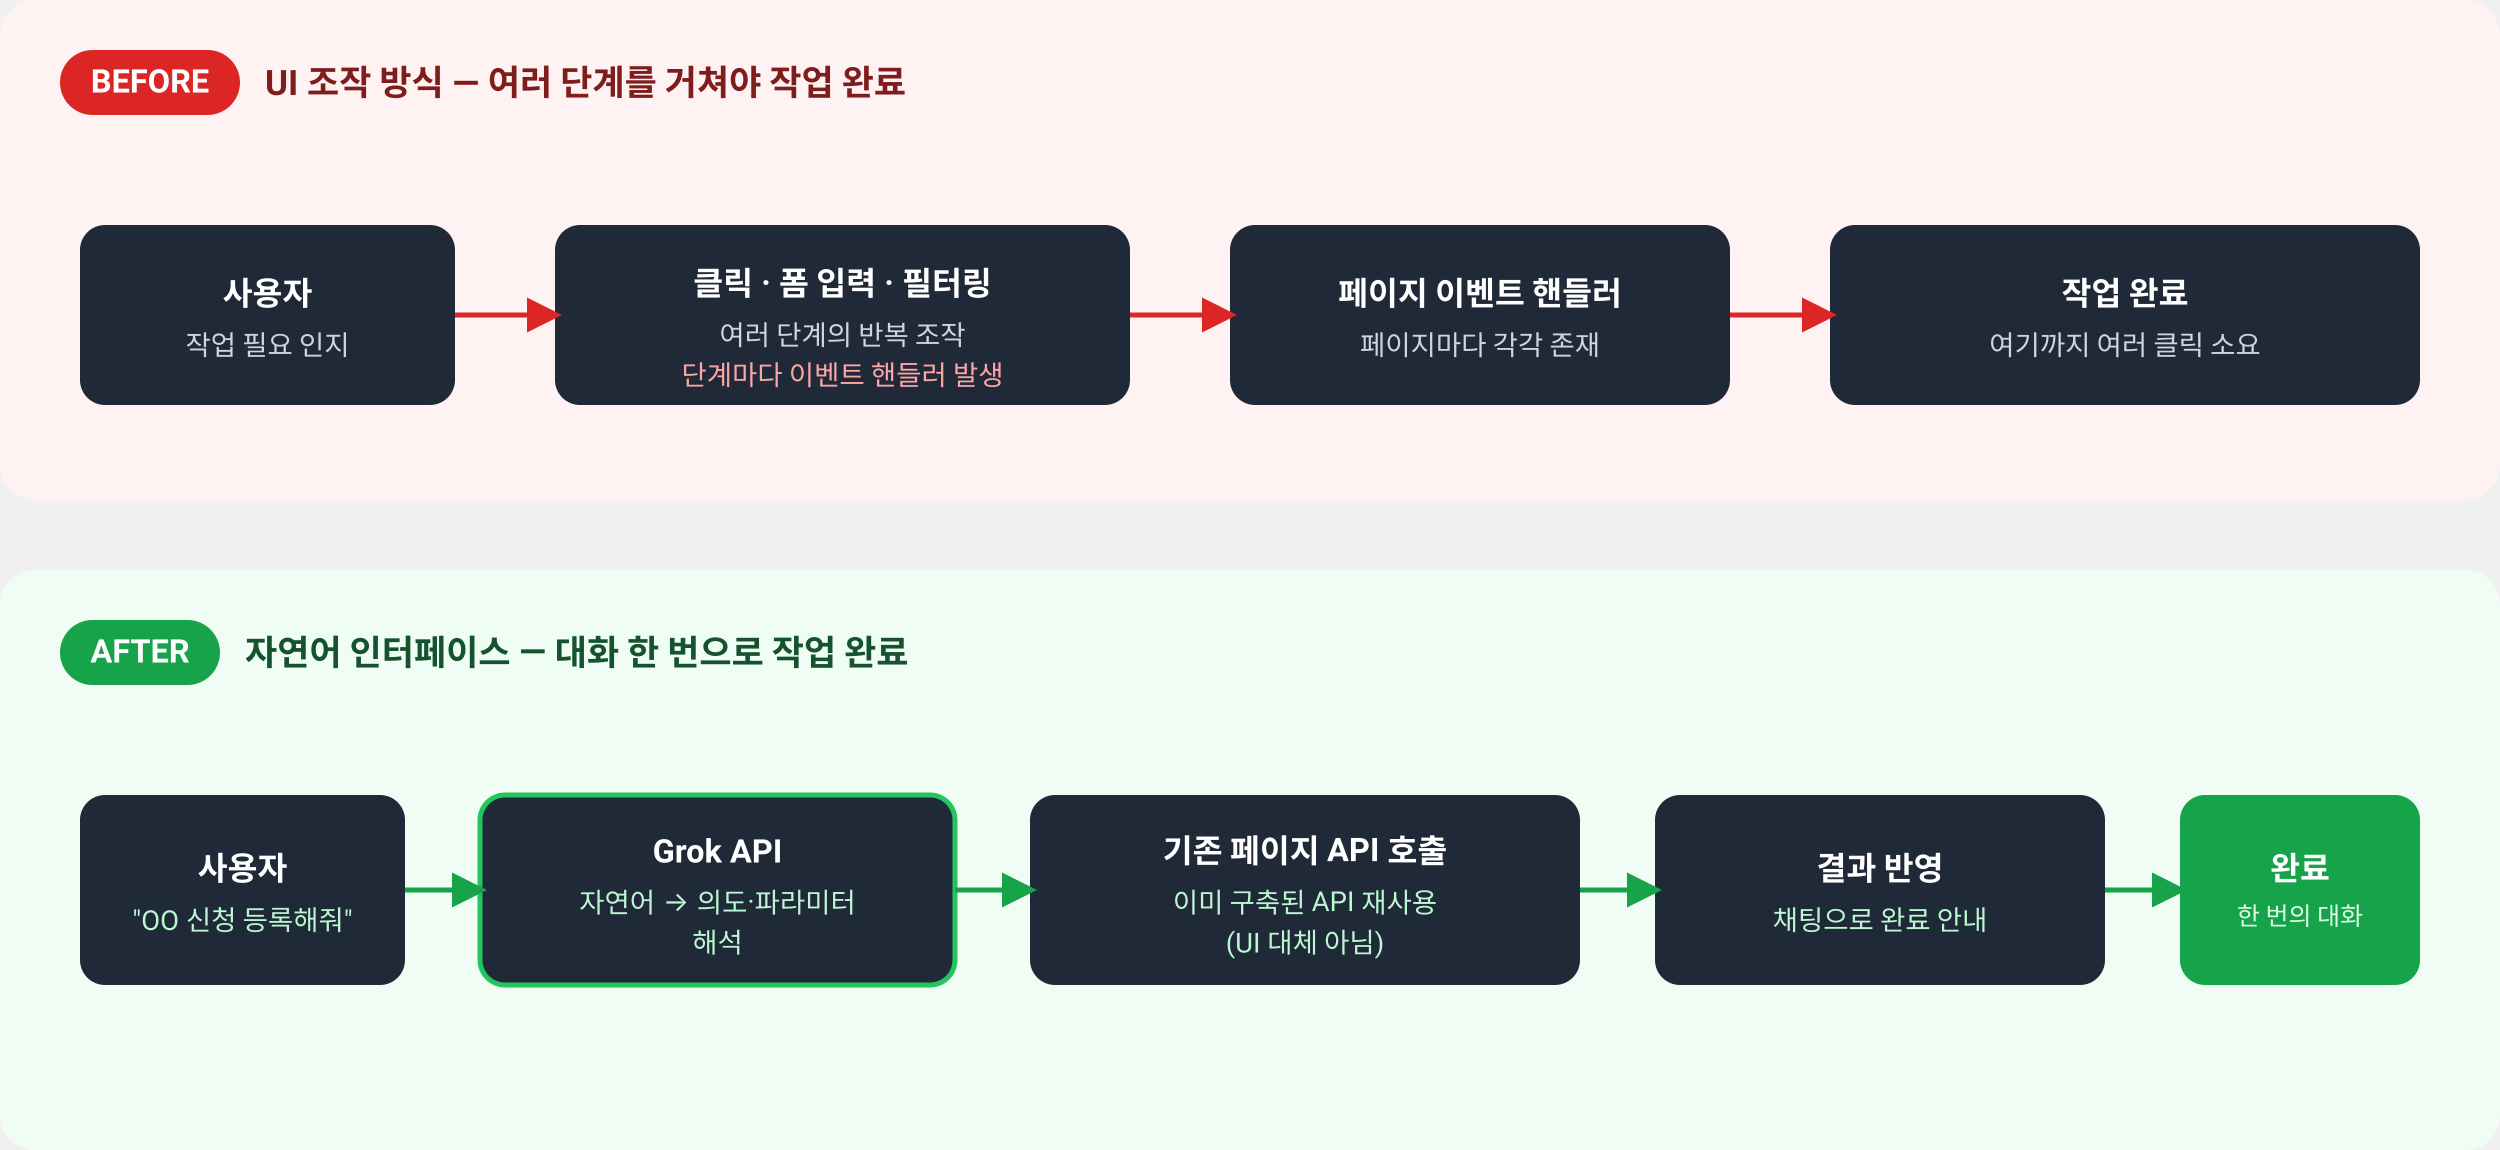
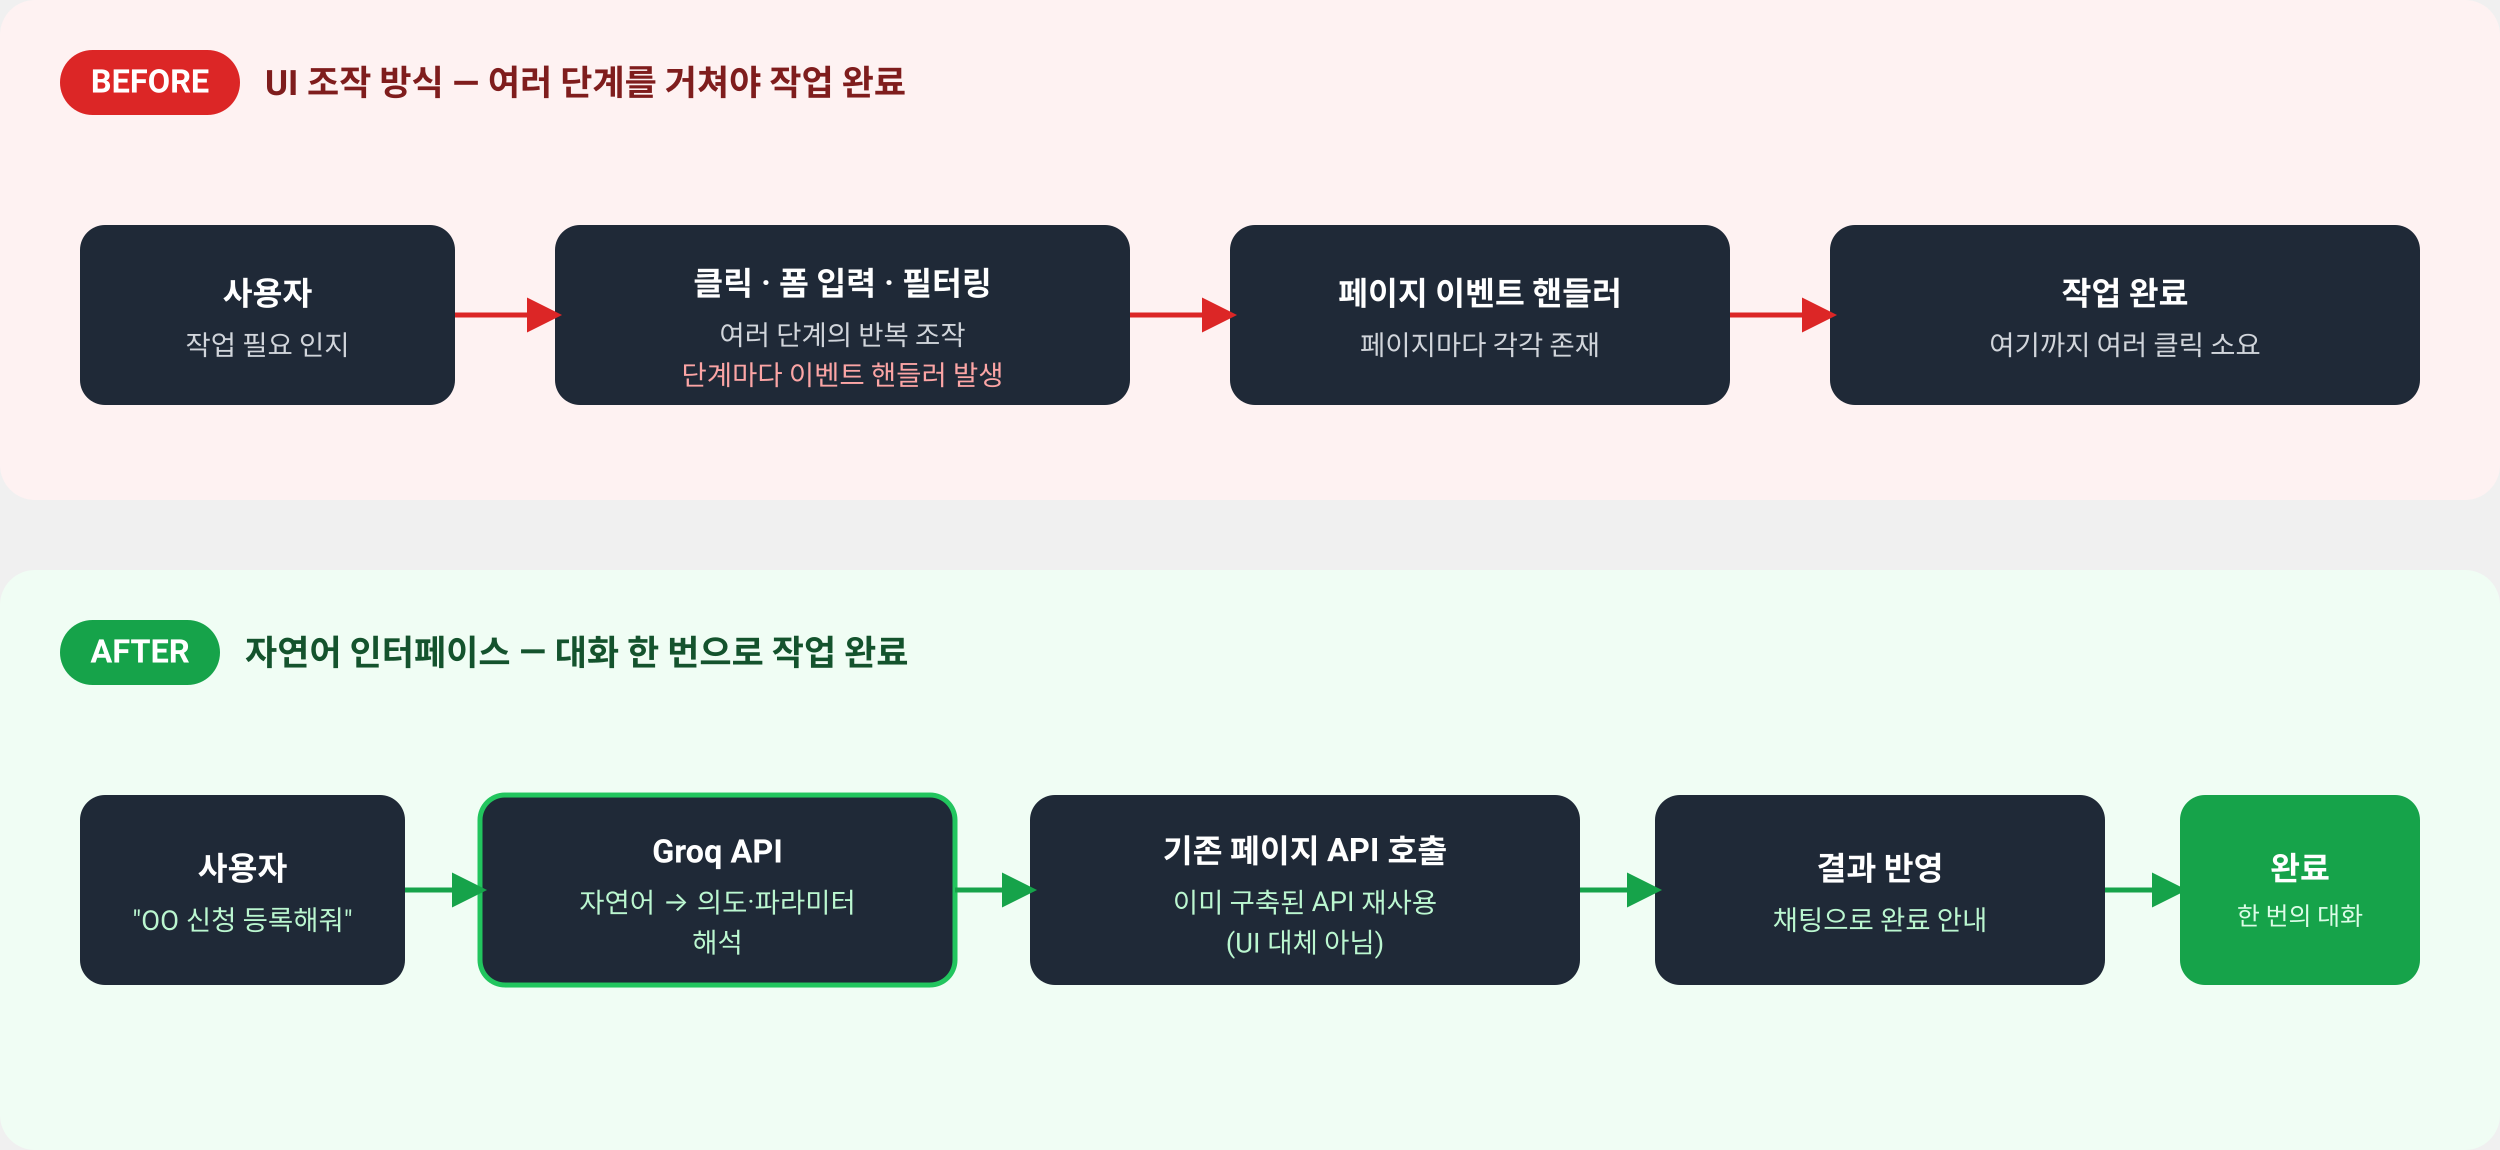
<svg xmlns="http://www.w3.org/2000/svg" viewBox="0 0 1000 460" font-family="-apple-system,BlinkMacSystemFont,'Segoe UI','Pretendard','Apple SD Gothic Neo','Noto Sans KR',Roboto,sans-serif">
  <rect x="0" y="0" width="1000" height="200" rx="14" fill="#fef2f2" />
  <rect x="24" y="20" width="72" height="26" rx="13" fill="#dc2626" />
  <text x="60" y="37" text-anchor="middle" font-size="13" font-weight="700" fill="#ffffff">BEFORE</text>
  <text x="106" y="38" font-size="14" font-weight="600" fill="#7f1d1d">UI 조작 방식 — 여러 단계를 거쳐야 작업 완료</text>
  <g font-size="13" fill="#ffffff">
    <rect x="32" y="90" width="150" height="72" rx="10" fill="#1f2937" />
    <text x="107" y="122" text-anchor="middle" font-weight="700">사용자</text>
    <text x="107" y="142" text-anchor="middle" font-size="11" fill="#d1d5db">작업 필요 인지</text>
    <rect x="222" y="90" width="230" height="72" rx="10" fill="#1f2937" />
    <text x="337" y="118" text-anchor="middle" font-weight="700">클릭 · 폼 입력 · 필터링</text>
    <text x="337" y="138" text-anchor="middle" font-size="11" fill="#d1d5db">여러 단계의 반복 조작</text>
    <text x="337" y="154" text-anchor="middle" font-size="11" fill="#fca5a5">단계마다 이벤트 핸들러 발생</text>
    <rect x="492" y="90" width="200" height="72" rx="10" fill="#1f2937" />
    <text x="592" y="122" text-anchor="middle" font-weight="700">페이지 이벤트 핸들러</text>
    <text x="592" y="142" text-anchor="middle" font-size="11" fill="#d1d5db">페이지마다 각각 존재</text>
    <rect x="732" y="90" width="236" height="72" rx="10" fill="#1f2937" />
    <text x="850" y="122" text-anchor="middle" font-weight="700">작업 완료</text>
    <text x="850" y="142" text-anchor="middle" font-size="11" fill="#d1d5db">여기까지 여러 클릭 소요</text>
  </g>
  <g stroke="#dc2626" stroke-width="2" fill="none" marker-end="url(#arrowRed)">
    <path d="M182 126 L222 126" />
    <path d="M452 126 L492 126" />
    <path d="M692 126 L732 126" />
  </g>
  <rect x="0" y="228" width="1000" height="232" rx="14" fill="#f0fdf4" />
  <rect x="24" y="248" width="64" height="26" rx="13" fill="#16a34a" />
  <text x="56" y="265" text-anchor="middle" font-size="13" font-weight="700" fill="#ffffff">AFTER</text>
  <text x="98" y="266" font-size="14" font-weight="600" fill="#14532d">자연어 인터페이스 — 대화 한 번으로 작업 완료</text>
  <g font-size="13" fill="#ffffff">
    <rect x="32" y="318" width="130" height="76" rx="10" fill="#1f2937" />
    <text x="97" y="352" text-anchor="middle" font-weight="700">사용자</text>
    <text x="97" y="372" text-anchor="middle" font-size="11" fill="#bbf7d0">"OO 신청 등록해줘"</text>
    <rect x="192" y="318" width="190" height="76" rx="10" fill="#1f2937" stroke="#22c55e" stroke-width="2" />
-     <text x="287" y="345" text-anchor="middle" font-weight="700">Grok API</text>
+     <text x="287" y="345" text-anchor="middle" font-weight="700">Groq API</text>
    <text x="287" y="365" text-anchor="middle" font-size="11" fill="#bbf7d0">자연어 → 의도·파라미터</text>
    <text x="287" y="381" text-anchor="middle" font-size="11" fill="#bbf7d0">해석</text>
    <rect x="412" y="318" width="220" height="76" rx="10" fill="#1f2937" />
    <text x="522" y="345" text-anchor="middle" font-weight="700">기존 페이지 API 호출</text>
    <text x="522" y="365" text-anchor="middle" font-size="11" fill="#bbf7d0">이미 구축된 API 재사용</text>
    <text x="522" y="381" text-anchor="middle" font-size="11" fill="#bbf7d0">(UI 대체 아님)</text>
    <rect x="662" y="318" width="180" height="76" rx="10" fill="#1f2937" />
    <text x="752" y="352" text-anchor="middle" font-weight="700">결과 반영</text>
    <text x="752" y="372" text-anchor="middle" font-size="11" fill="#bbf7d0">채팅으로 완료 안내</text>
    <rect x="872" y="318" width="96" height="76" rx="10" fill="#16a34a" />
    <text x="920" y="352" text-anchor="middle" font-weight="800">완료</text>
    <text x="920" y="370" text-anchor="middle" font-size="10" fill="#dcfce7">한 번의 대화</text>
  </g>
  <g stroke="#16a34a" stroke-width="2" fill="none" marker-end="url(#arrowGreen)">
    <path d="M162 356 L192 356" />
    <path d="M382 356 L412 356" />
    <path d="M632 356 L662 356" />
    <path d="M842 356 L872 356" />
  </g>
  <defs>
    <marker id="arrowRed" viewBox="0 0 10 10" refX="8" refY="5" markerWidth="7" markerHeight="7" orient="auto-start-reverse">
      <path d="M0 0 L10 5 L0 10 z" fill="#dc2626" />
    </marker>
    <marker id="arrowGreen" viewBox="0 0 10 10" refX="8" refY="5" markerWidth="7" markerHeight="7" orient="auto-start-reverse">
      <path d="M0 0 L10 5 L0 10 z" fill="#16a34a" />
    </marker>
  </defs>
</svg>
